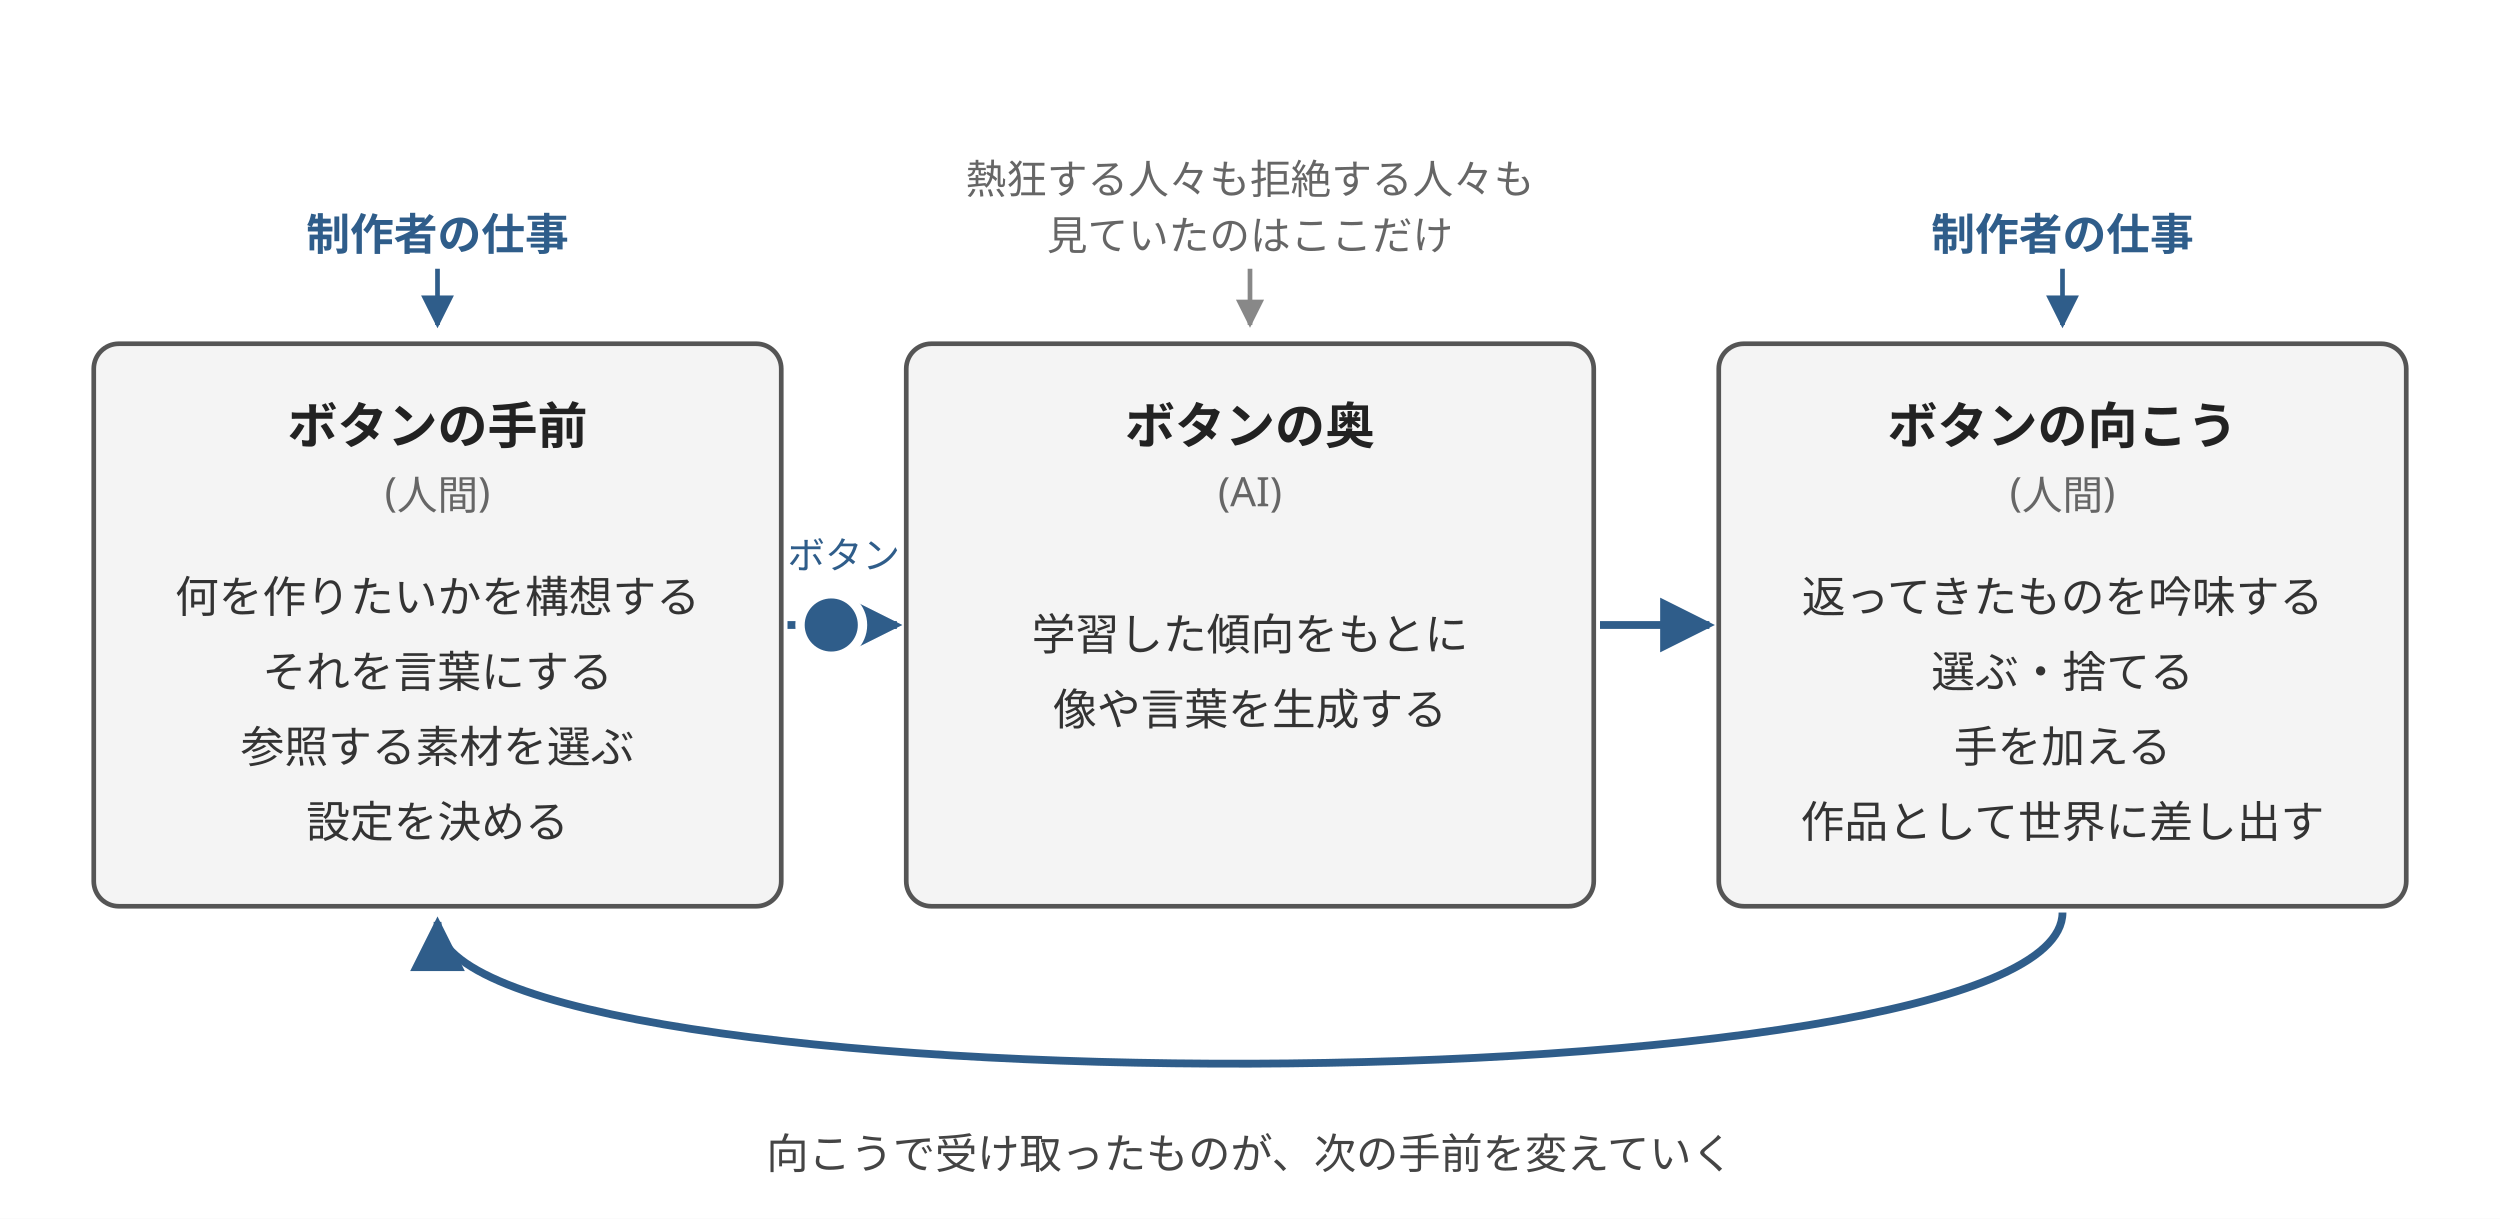
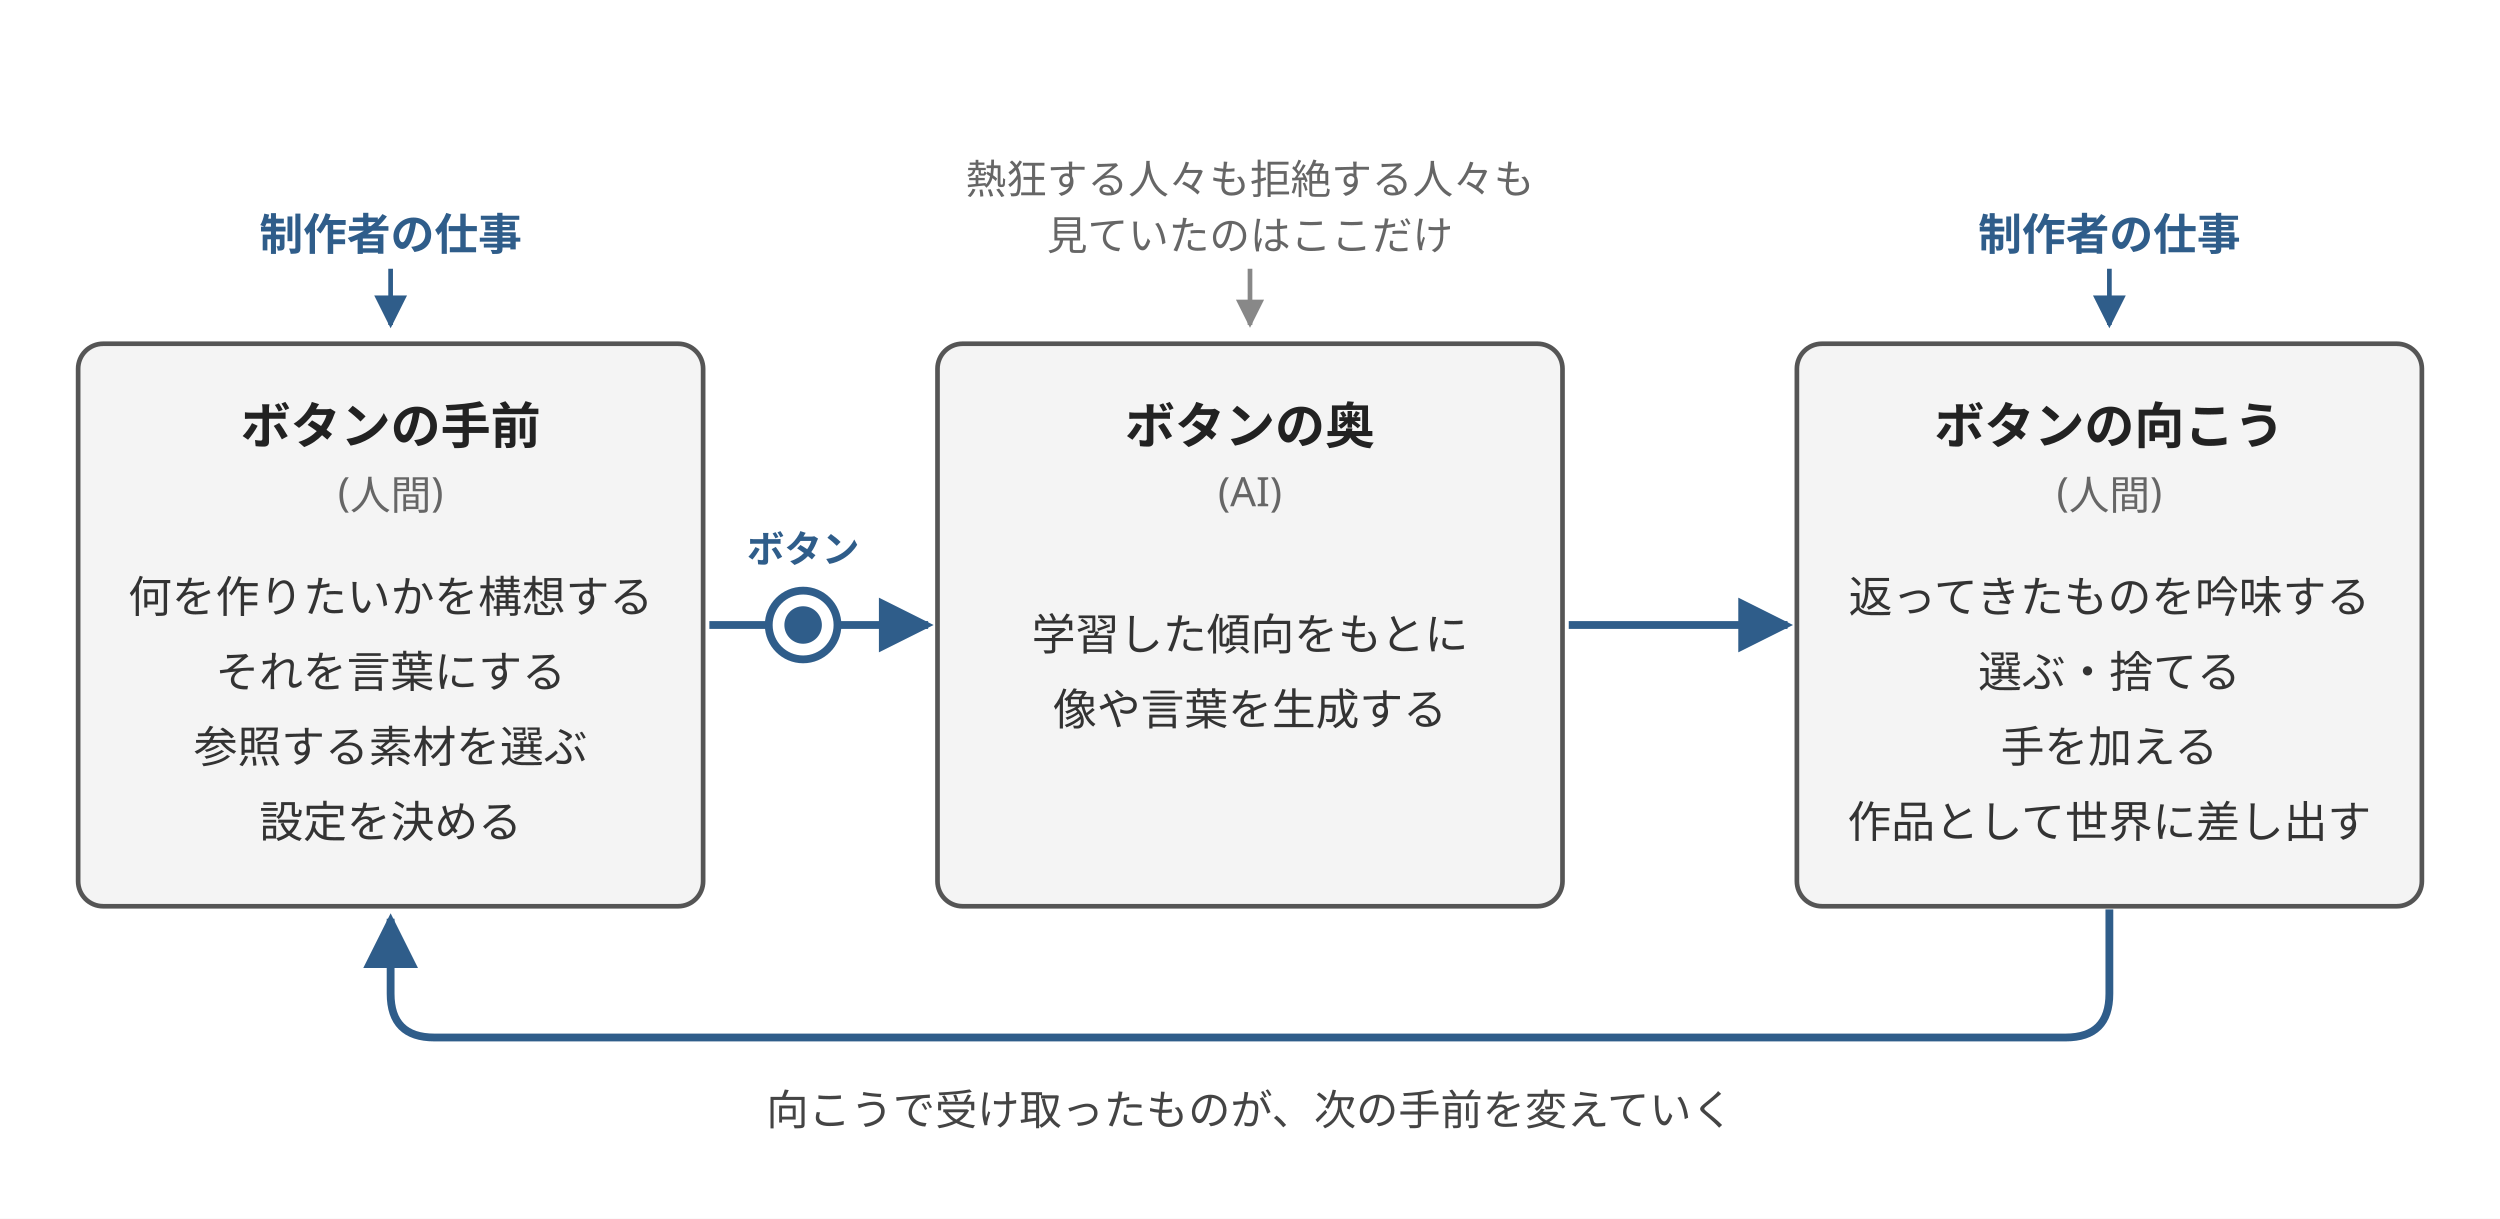
<svg xmlns="http://www.w3.org/2000/svg" viewBox="0 0 800 390" width="800" height="390" font-family="'Hiragino Sans','Hiragino Kaku Gothic ProN','Noto Sans JP','Yu Gothic',sans-serif">
  <defs>
    <marker id="arr" viewBox="0 0 10 10" refX="9" refY="5" markerWidth="7" markerHeight="7" orient="auto-start-reverse">
      <path d="M0,0 L10,5 L0,10 z" fill="#2F5D8A" />
    </marker>
    <marker id="arr-gray" viewBox="0 0 10 10" refX="9" refY="5" markerWidth="6" markerHeight="6" orient="auto-start-reverse">
      <path d="M0,0 L10,5 L0,10 z" fill="#888" />
    </marker>
  </defs>
  <rect width="800" height="390" fill="#FFFFFF" />
-   <text x="140" y="80" font-size="14" font-weight="bold" fill="#2F5D8A" text-anchor="middle">制作者の仕事</text>
-   <line x1="140" y1="86" x2="140" y2="104" stroke="#2F5D8A" stroke-width="1.5" marker-end="url(#arr)" />
-   <text x="660" y="80" font-size="14" font-weight="bold" fill="#2F5D8A" text-anchor="middle">制作者の仕事</text>
-   <line x1="660" y1="86" x2="660" y2="104" stroke="#2F5D8A" stroke-width="1.5" marker-end="url(#arr)" />
+   <text x="125" y="80" font-size="14" font-weight="bold" fill="#2F5D8A" text-anchor="middle">制作者の仕事</text>
+   <line x1="125" y1="86" x2="125" y2="104" stroke="#2F5D8A" stroke-width="1.5" marker-end="url(#arr)" />
+   <text x="675" y="80" font-size="14" font-weight="bold" fill="#2F5D8A" text-anchor="middle">制作者の仕事</text>
+   <line x1="675" y1="86" x2="675" y2="104" stroke="#2F5D8A" stroke-width="1.5" marker-end="url(#arr)" />
  <text x="400" y="62" font-size="13" fill="#666" text-anchor="middle">熱狂する人々も拒絶する人々も</text>
  <text x="400" y="80" font-size="13" fill="#666" text-anchor="middle">見ていたのはここだけ</text>
  <line x1="400" y1="86" x2="400" y2="104" stroke="#888" stroke-width="1.5" marker-end="url(#arr-gray)" />
-   <rect x="30" y="110" width="220" height="180" rx="8" fill="#F4F4F4" stroke="#555" stroke-width="1.5" />
-   <text x="140" y="142" font-size="16" font-weight="bold" fill="#222" text-anchor="middle">ボタンの手前</text>
-   <text x="140" y="162" font-size="13" fill="#666" text-anchor="middle">(人間)</text>
-   <text x="140" y="196" font-size="14" fill="#333" text-anchor="middle">何を作りたいかを構想する</text>
-   <text x="140" y="220" font-size="14" fill="#333" text-anchor="middle">それを言葉にする</text>
-   <text x="140" y="244" font-size="14" fill="#333" text-anchor="middle">参照する素材を選ぶ</text>
-   <text x="140" y="268" font-size="14" fill="#333" text-anchor="middle">設定を決める</text>
-   <rect x="290" y="110" width="220" height="180" rx="8" fill="#F4F4F4" stroke="#555" stroke-width="1.5" />
+   <rect x="25" y="110" width="200" height="180" rx="8" fill="#F4F4F4" stroke="#555" stroke-width="1.5" />
+   <text x="125" y="142" font-size="16" font-weight="bold" fill="#222" text-anchor="middle">ボタンの手前</text>
+   <text x="125" y="162" font-size="13" fill="#666" text-anchor="middle">(人間)</text>
+   <text x="125" y="196" font-size="14" fill="#333" text-anchor="middle">何を作りたいかを構想する</text>
+   <text x="125" y="220" font-size="14" fill="#333" text-anchor="middle">それを言葉にする</text>
+   <text x="125" y="244" font-size="14" fill="#333" text-anchor="middle">参照する素材を選ぶ</text>
+   <text x="125" y="268" font-size="14" fill="#333" text-anchor="middle">設定を決める</text>
+   <rect x="300" y="110" width="200" height="180" rx="8" fill="#F4F4F4" stroke="#555" stroke-width="1.5" />
  <text x="400" y="142" font-size="16" font-weight="bold" fill="#222" text-anchor="middle">ボタンの奥</text>
  <text x="400" y="162" font-size="13" fill="#666" text-anchor="middle">(AI)</text>
  <text x="400" y="208" font-size="14" fill="#333" text-anchor="middle">学習した傾向をもとに</text>
  <text x="400" y="232" font-size="14" fill="#333" text-anchor="middle">像や言葉を生成する</text>
-   <rect x="550" y="110" width="220" height="180" rx="8" fill="#F4F4F4" stroke="#555" stroke-width="1.5" />
-   <text x="660" y="142" font-size="16" font-weight="bold" fill="#222" text-anchor="middle">ボタンの向こう</text>
-   <text x="660" y="162" font-size="13" fill="#666" text-anchor="middle">(人間)</text>
-   <text x="660" y="196" font-size="14" fill="#333" text-anchor="middle">返ってきたものを吟味する</text>
-   <text x="660" y="220" font-size="14" fill="#333" text-anchor="middle">選ぶ・捨てる</text>
-   <text x="660" y="244" font-size="14" fill="#333" text-anchor="middle">手を加える</text>
-   <text x="660" y="268" font-size="14" fill="#333" text-anchor="middle">作品として世界に差し出す</text>
-   <line x1="252" y1="200" x2="287" y2="200" stroke="#2F5D8A" stroke-width="2.5" marker-end="url(#arr)" />
-   <circle cx="266" cy="200" r="10" fill="#2F5D8A" stroke="#FFFFFF" stroke-width="3" />
-   <text x="270" y="182" font-size="12" fill="#2F5D8A" text-anchor="middle">ボタン</text>
-   <line x1="512" y1="200" x2="547" y2="200" stroke="#2F5D8A" stroke-width="2.5" marker-end="url(#arr)" />
-   <path d="M 660 292 C 660 356, 140 356, 140 295" stroke="#2F5D8A" stroke-width="2.5" fill="none" marker-end="url(#arr)" />
-   <text x="400" y="374" font-size="13.5" fill="#444" text-anchor="middle">向こうで受け取ったものが、次の手前を変えていく</text>
+   <rect x="575" y="110" width="200" height="180" rx="8" fill="#F4F4F4" stroke="#555" stroke-width="1.5" />
+   <text x="675" y="142" font-size="16" font-weight="bold" fill="#222" text-anchor="middle">ボタンの向こう</text>
+   <text x="675" y="162" font-size="13" fill="#666" text-anchor="middle">(人間)</text>
+   <text x="675" y="196" font-size="14" fill="#333" text-anchor="middle">返ってきたものを吟味する</text>
+   <text x="675" y="220" font-size="14" fill="#333" text-anchor="middle">選ぶ・捨てる</text>
+   <text x="675" y="244" font-size="14" fill="#333" text-anchor="middle">手を加える</text>
+   <text x="675" y="268" font-size="14" fill="#333" text-anchor="middle">作品として世界に差し出す</text>
+   <line x1="227" y1="200" x2="297" y2="200" stroke="#2F5D8A" stroke-width="2.5" marker-end="url(#arr)" />
+   <circle cx="257" cy="200" r="11" fill="#FFFFFF" stroke="#2F5D8A" stroke-width="2.5" />
+   <circle cx="257" cy="200" r="6" fill="#2F5D8A" />
+   <text x="257" y="180" font-size="12" font-weight="bold" fill="#2F5D8A" text-anchor="middle">ボタン</text>
+   <line x1="502" y1="200" x2="572" y2="200" stroke="#2F5D8A" stroke-width="2.5" marker-end="url(#arr)" />
+   <path d="M 675 291 V 318 Q 675 332 661 332 H 139 Q 125 332 125 318 V 294" stroke="#2F5D8A" stroke-width="2.5" fill="none" stroke-linejoin="round" marker-end="url(#arr)" />
+   <text x="400" y="360" font-size="13.5" fill="#444" text-anchor="middle">向こうで受け取ったものが、次の手前を変えていく</text>
</svg>
